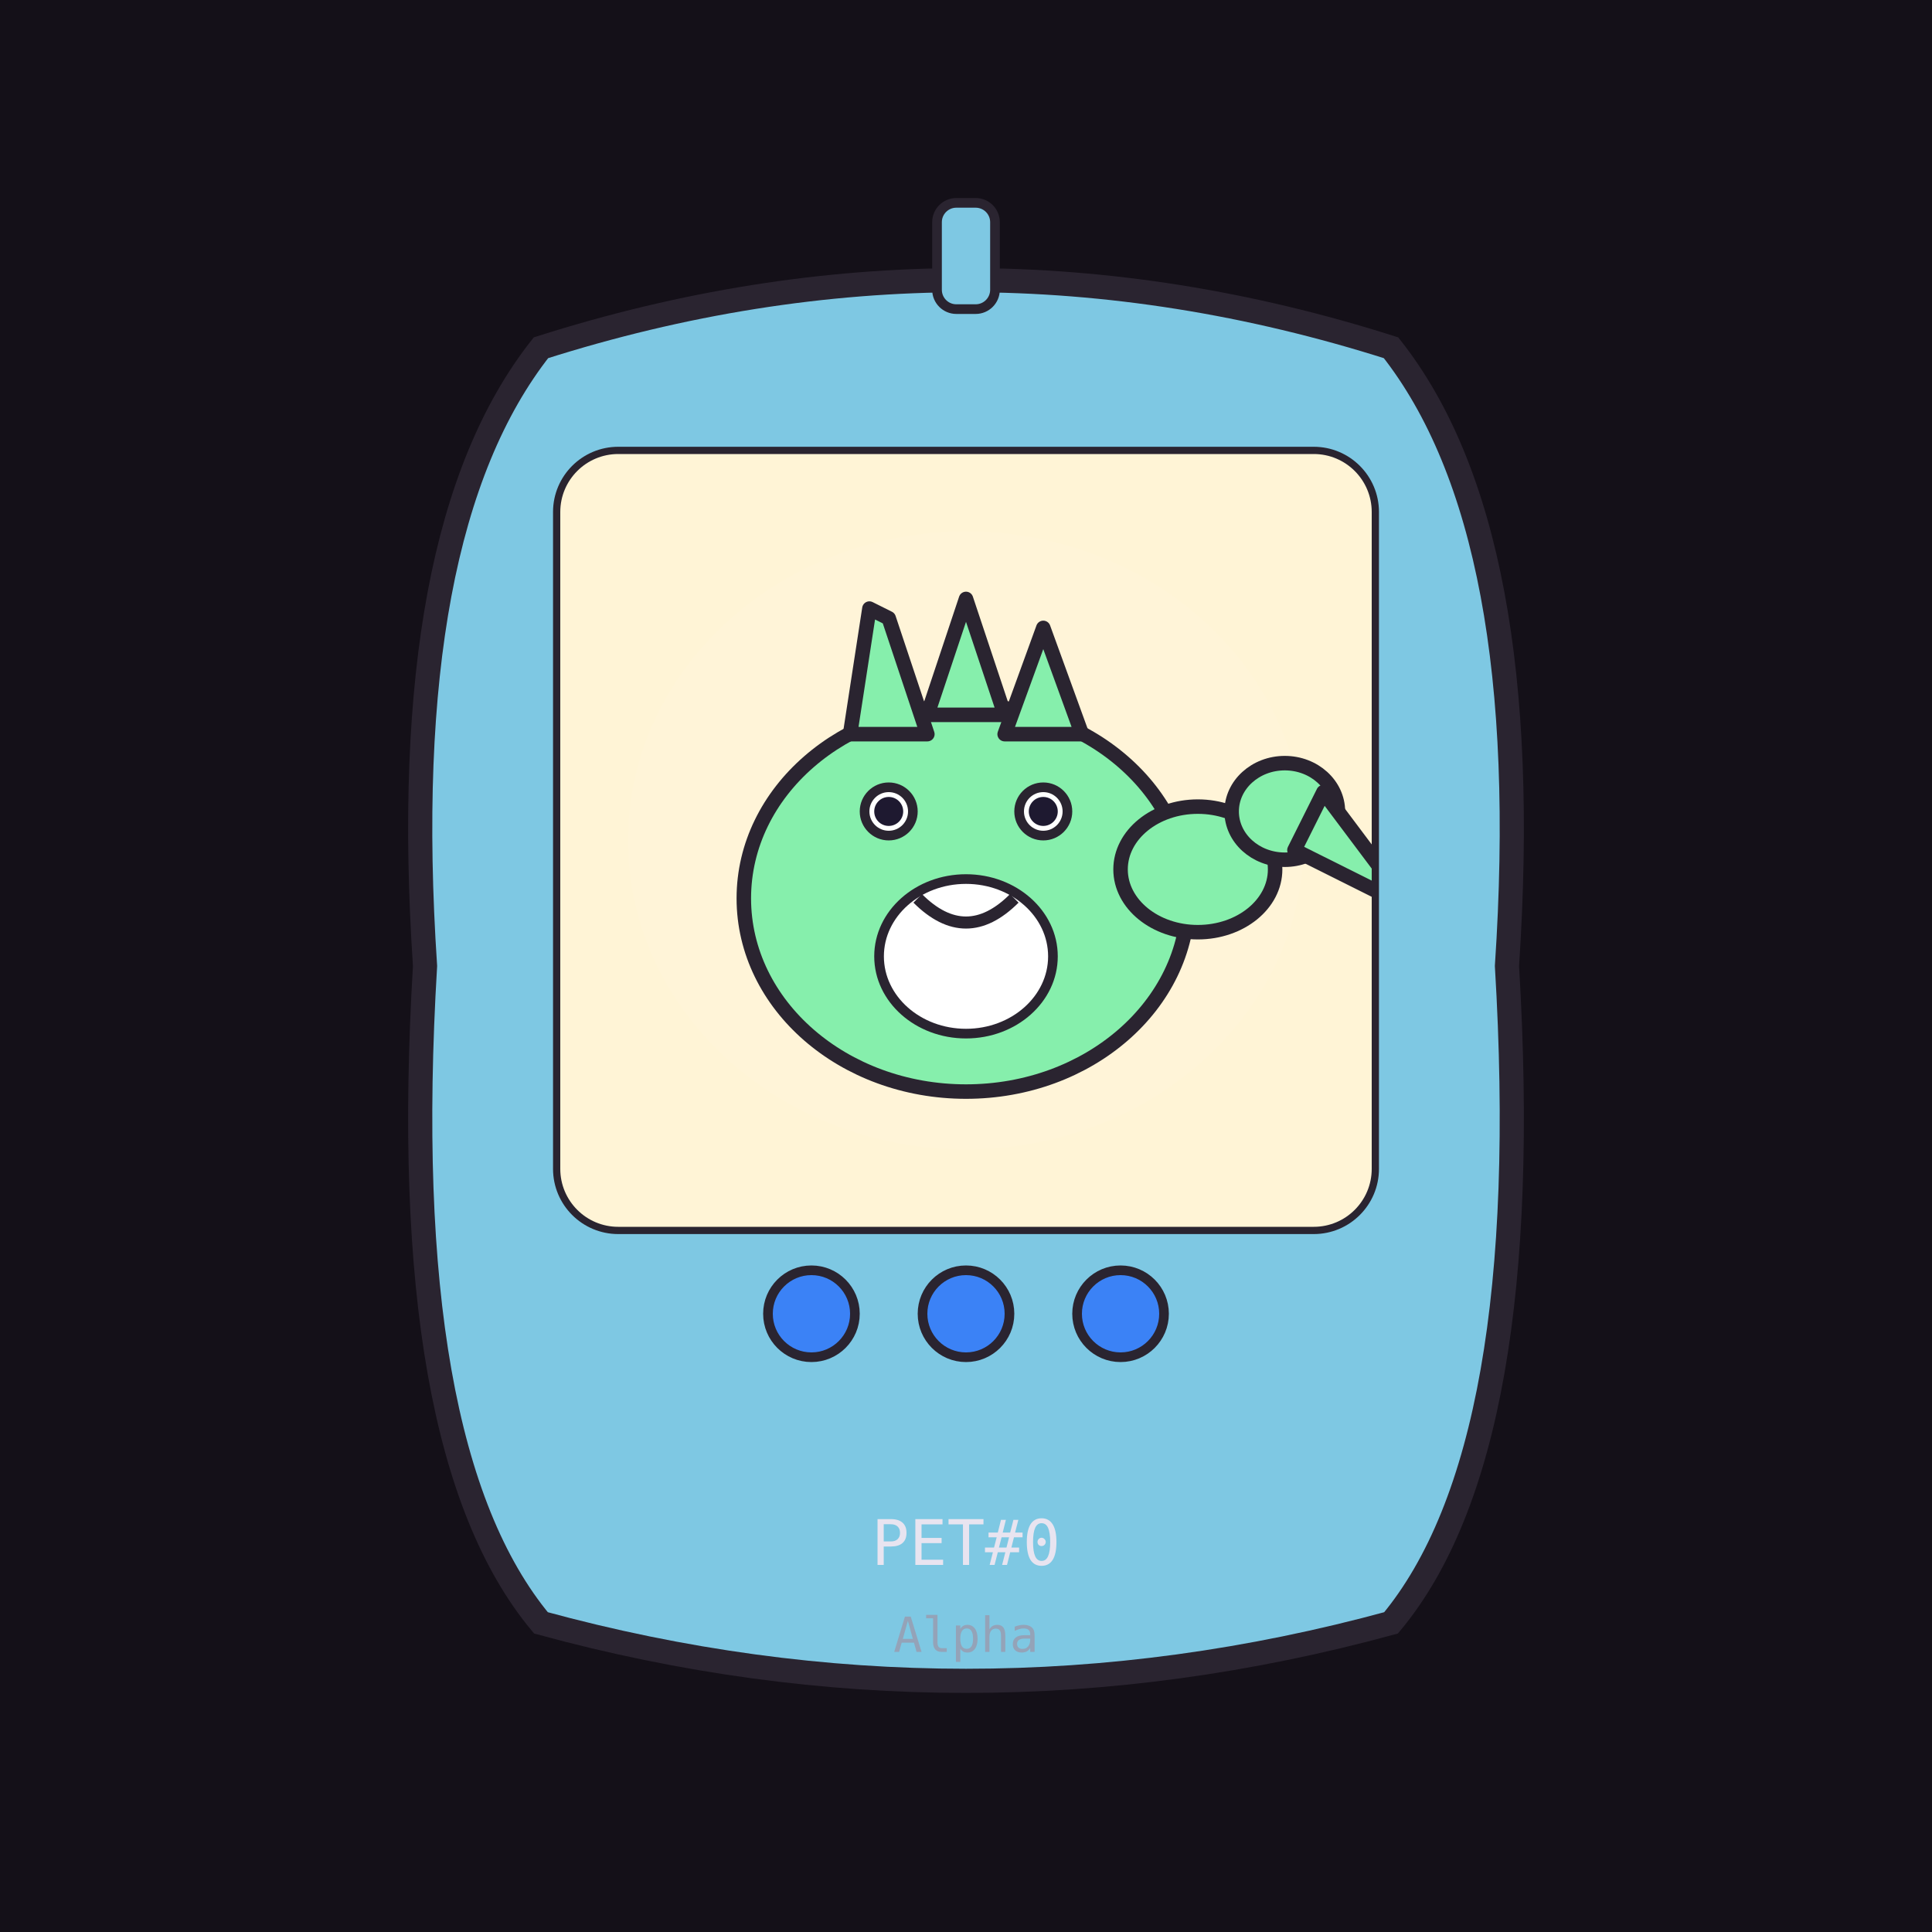
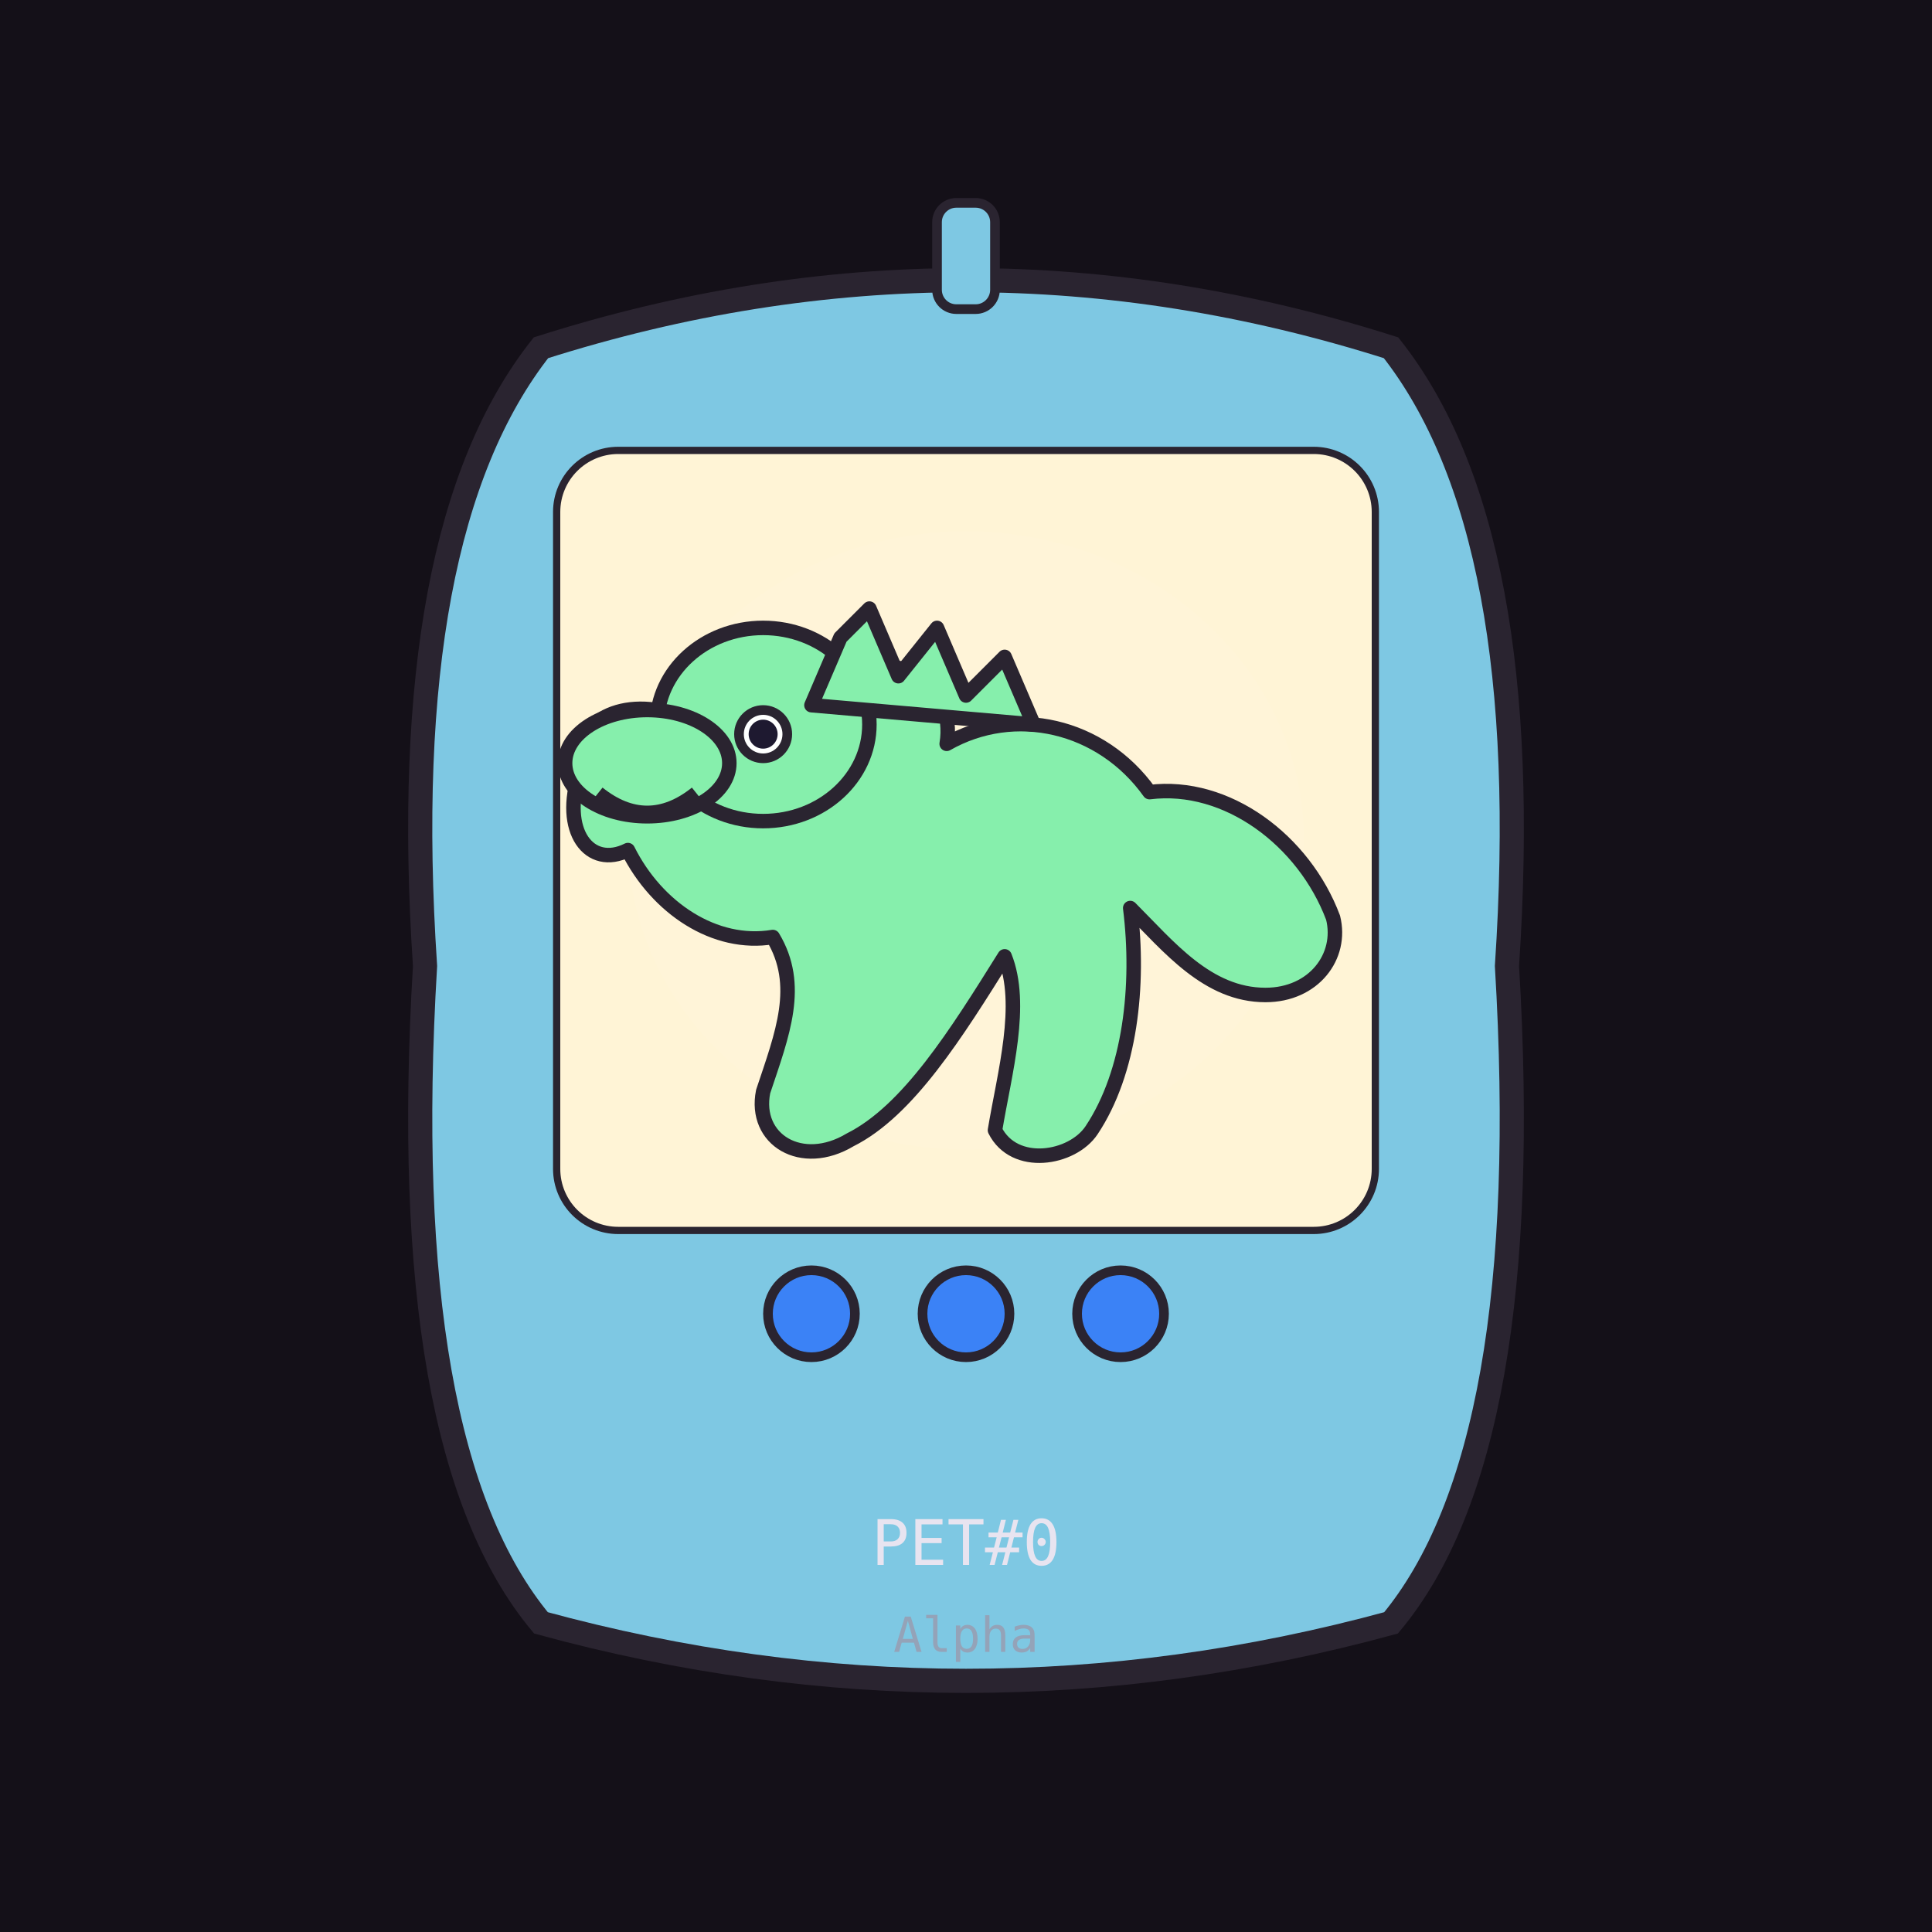
<svg xmlns="http://www.w3.org/2000/svg" viewBox="0 0 400 400">
  <defs>
    <clipPath id="scr">
      <rect x="116" y="94" width="168" height="160" rx="12" />
    </clipPath>
  </defs>
  <rect width="400" height="400" fill="#141018" />
  <path fill="#7ec8e3" stroke="#2a2430" stroke-width="5" d="M112 72 Q200 44 288 72 Q318 110 312 200 Q318 300 288 336 Q200 360 112 336 Q82 300 88 200 Q82 110 112 72 Z" />
  <rect x="194" y="42" width="12" height="22" rx="4" fill="#7ec8e3" stroke="#2a2430" stroke-width="2" />
  <rect x="116" y="94" width="168" height="160" rx="12" fill="#0c0a10" stroke="#2a2430" stroke-width="3" />
  <circle cx="168" cy="272" r="9" fill="#3b82f6" stroke="#2a2430" stroke-width="2" />
  <circle cx="200" cy="272" r="9" fill="#3b82f6" stroke="#2a2430" stroke-width="2" />
  <circle cx="232" cy="272" r="9" fill="#3b82f6" stroke="#2a2430" stroke-width="2" />
  <text x="200" y="324" text-anchor="middle" fill="#e8e4f0" font-size="13" font-family="monospace">PET#0</text>
  <text x="200" y="342" text-anchor="middle" fill="#94a3b8" font-size="10" font-family="monospace">Alpha</text>
  <g clip-path="url(#scr)">
    <g>
      <rect x="116" y="94" width="168" height="160" fill="#fff4d6" />
      <ellipse cx="200" cy="174" rx="70" ry="64" fill="#fff" fill-opacity=".04">
        <animate attributeName="fill-opacity" values=".04;.12;.04" dur="2.8s" repeatCount="indefinite" />
      </ellipse>
      <g data-dino="1">
-         <ellipse data-dino-body="1" data-dino-head="1" cx="200" cy="186" rx="46" ry="40" fill="#86efac" stroke="#2a2430" stroke-width="3" stroke-linejoin="round" />
-         <polygon data-ridge="1" points="176,152 180,126 184,128 192,152" fill="#86efac" stroke="#2a2430" stroke-width="3" stroke-linejoin="round" />
-         <polygon points="192,148 200,124 208,148" fill="#86efac" stroke="#2a2430" stroke-width="3" stroke-linejoin="round" />
-         <polygon points="208,152 216,130 224,152" fill="#86efac" stroke="#2a2430" stroke-width="3" stroke-linejoin="round" />
-         <ellipse data-snout="1" cx="200" cy="204" rx="14" ry="8" fill="#86efac" stroke="#2a2430" stroke-width="3" stroke-linejoin="round" />
-         <ellipse data-tail="1" cx="248" cy="180" rx="16" ry="13" fill="#86efac" stroke="#2a2430" stroke-width="3" stroke-linejoin="round" />
-         <ellipse cx="266" cy="168" rx="11" ry="10" fill="#86efac" stroke="#2a2430" stroke-width="3" stroke-linejoin="round" />
-         <polygon points="274,164 292,188 268,176" fill="#86efac" stroke="#2a2430" stroke-width="3" stroke-linejoin="round" />
-         <circle cx="186" cy="196" r="3" fill="#000" />
-         <circle cx="210" cy="202" r="3" fill="#000" />
-         <circle cx="198" cy="210" r="3" fill="#000" />
+         <path data-dino-body="1" data-tail="1" d="M120 160 C118 150 128 144 140 148 C148 134 164 128 176 140 C186 134 198 142 196 154 C210 146 228 150 238 164 C254 162 270 174 276 190 C278 198 272 206 262 206 C250 206 242 196 234 188 C236 204 234 222 226 234 C222 240 210 242 206 234 C208 222 212 208 208 198 C198 214 188 230 176 236 C166 242 156 236 158 226 C162 214 166 204 160 194 C148 196 136 188 130 176 C122 180 116 172 120 160 Z" fill="#86efac" stroke="#2a2430" stroke-width="3" stroke-linejoin="round" />
+         <ellipse data-dino-head="1" cx="158" cy="150" rx="22" ry="20" fill="#86efac" stroke="#2a2430" stroke-width="3" stroke-linejoin="round" />
+         <ellipse cx="134" cy="158" rx="17" ry="11" fill="#86efac" stroke="#2a2430" stroke-width="3" stroke-linejoin="round" />
+         <polygon data-ridge="1" points="168,146 174,132 180,126 186,140 194,130 200,144 208,136 214,150" fill="#86efac" stroke="#2a2430" stroke-width="3" stroke-linejoin="round" />
      </g>
-       <ellipse data-belly="1" cx="200" cy="198" rx="18" ry="16" fill="#ffffff" stroke="#2a2430" stroke-width="2" />
-       <g data-face="1" data-sp="2" data-cx="200" data-ey="168" data-gap="16">
+       <g data-face="1" data-sp="2" data-cx="158" data-ey="152" data-gap="8">
        <g data-eyes="0" data-kind="0">
-           <circle cx="184" cy="168" data-dino-eye="1" r="5" fill="#fff" stroke="#2a2430" stroke-width="2" />
-           <circle cx="184" cy="168" r="3" fill="#1e1930">
-             <animate attributeName="opacity" values="1;1;1;.2;1" dur="3.2s" repeatCount="indefinite" />
-           </circle>
-           <circle cx="216" cy="168" data-dino-eye="1" r="5" fill="#fff" stroke="#2a2430" stroke-width="2" />
-           <circle cx="216" cy="168" r="3" fill="#1e1930">
+           <circle cx="158" cy="152" data-dino-eye="1" r="5" fill="#fff" stroke="#2a2430" stroke-width="2" />
+           <circle cx="158" cy="152" r="3" fill="#1e1930">
            <animate attributeName="opacity" values="1;1;1;.2;1" dur="3.2s" repeatCount="indefinite" />
          </circle>
        </g>
-         <path d="M190 186 Q200 196 210 186" fill="none" stroke="#2a2430" stroke-width="2.5" />
+         <path data-snout="1" d="M124 164 Q134 172 144 164" fill="none" stroke="#2a2430" stroke-width="2.4" />
      </g>
      <animateTransform attributeName="transform" type="translate" values="0 0;1 -1;-1 1;0 0" dur="9s" repeatCount="indefinite" />
    </g>
  </g>
</svg>
